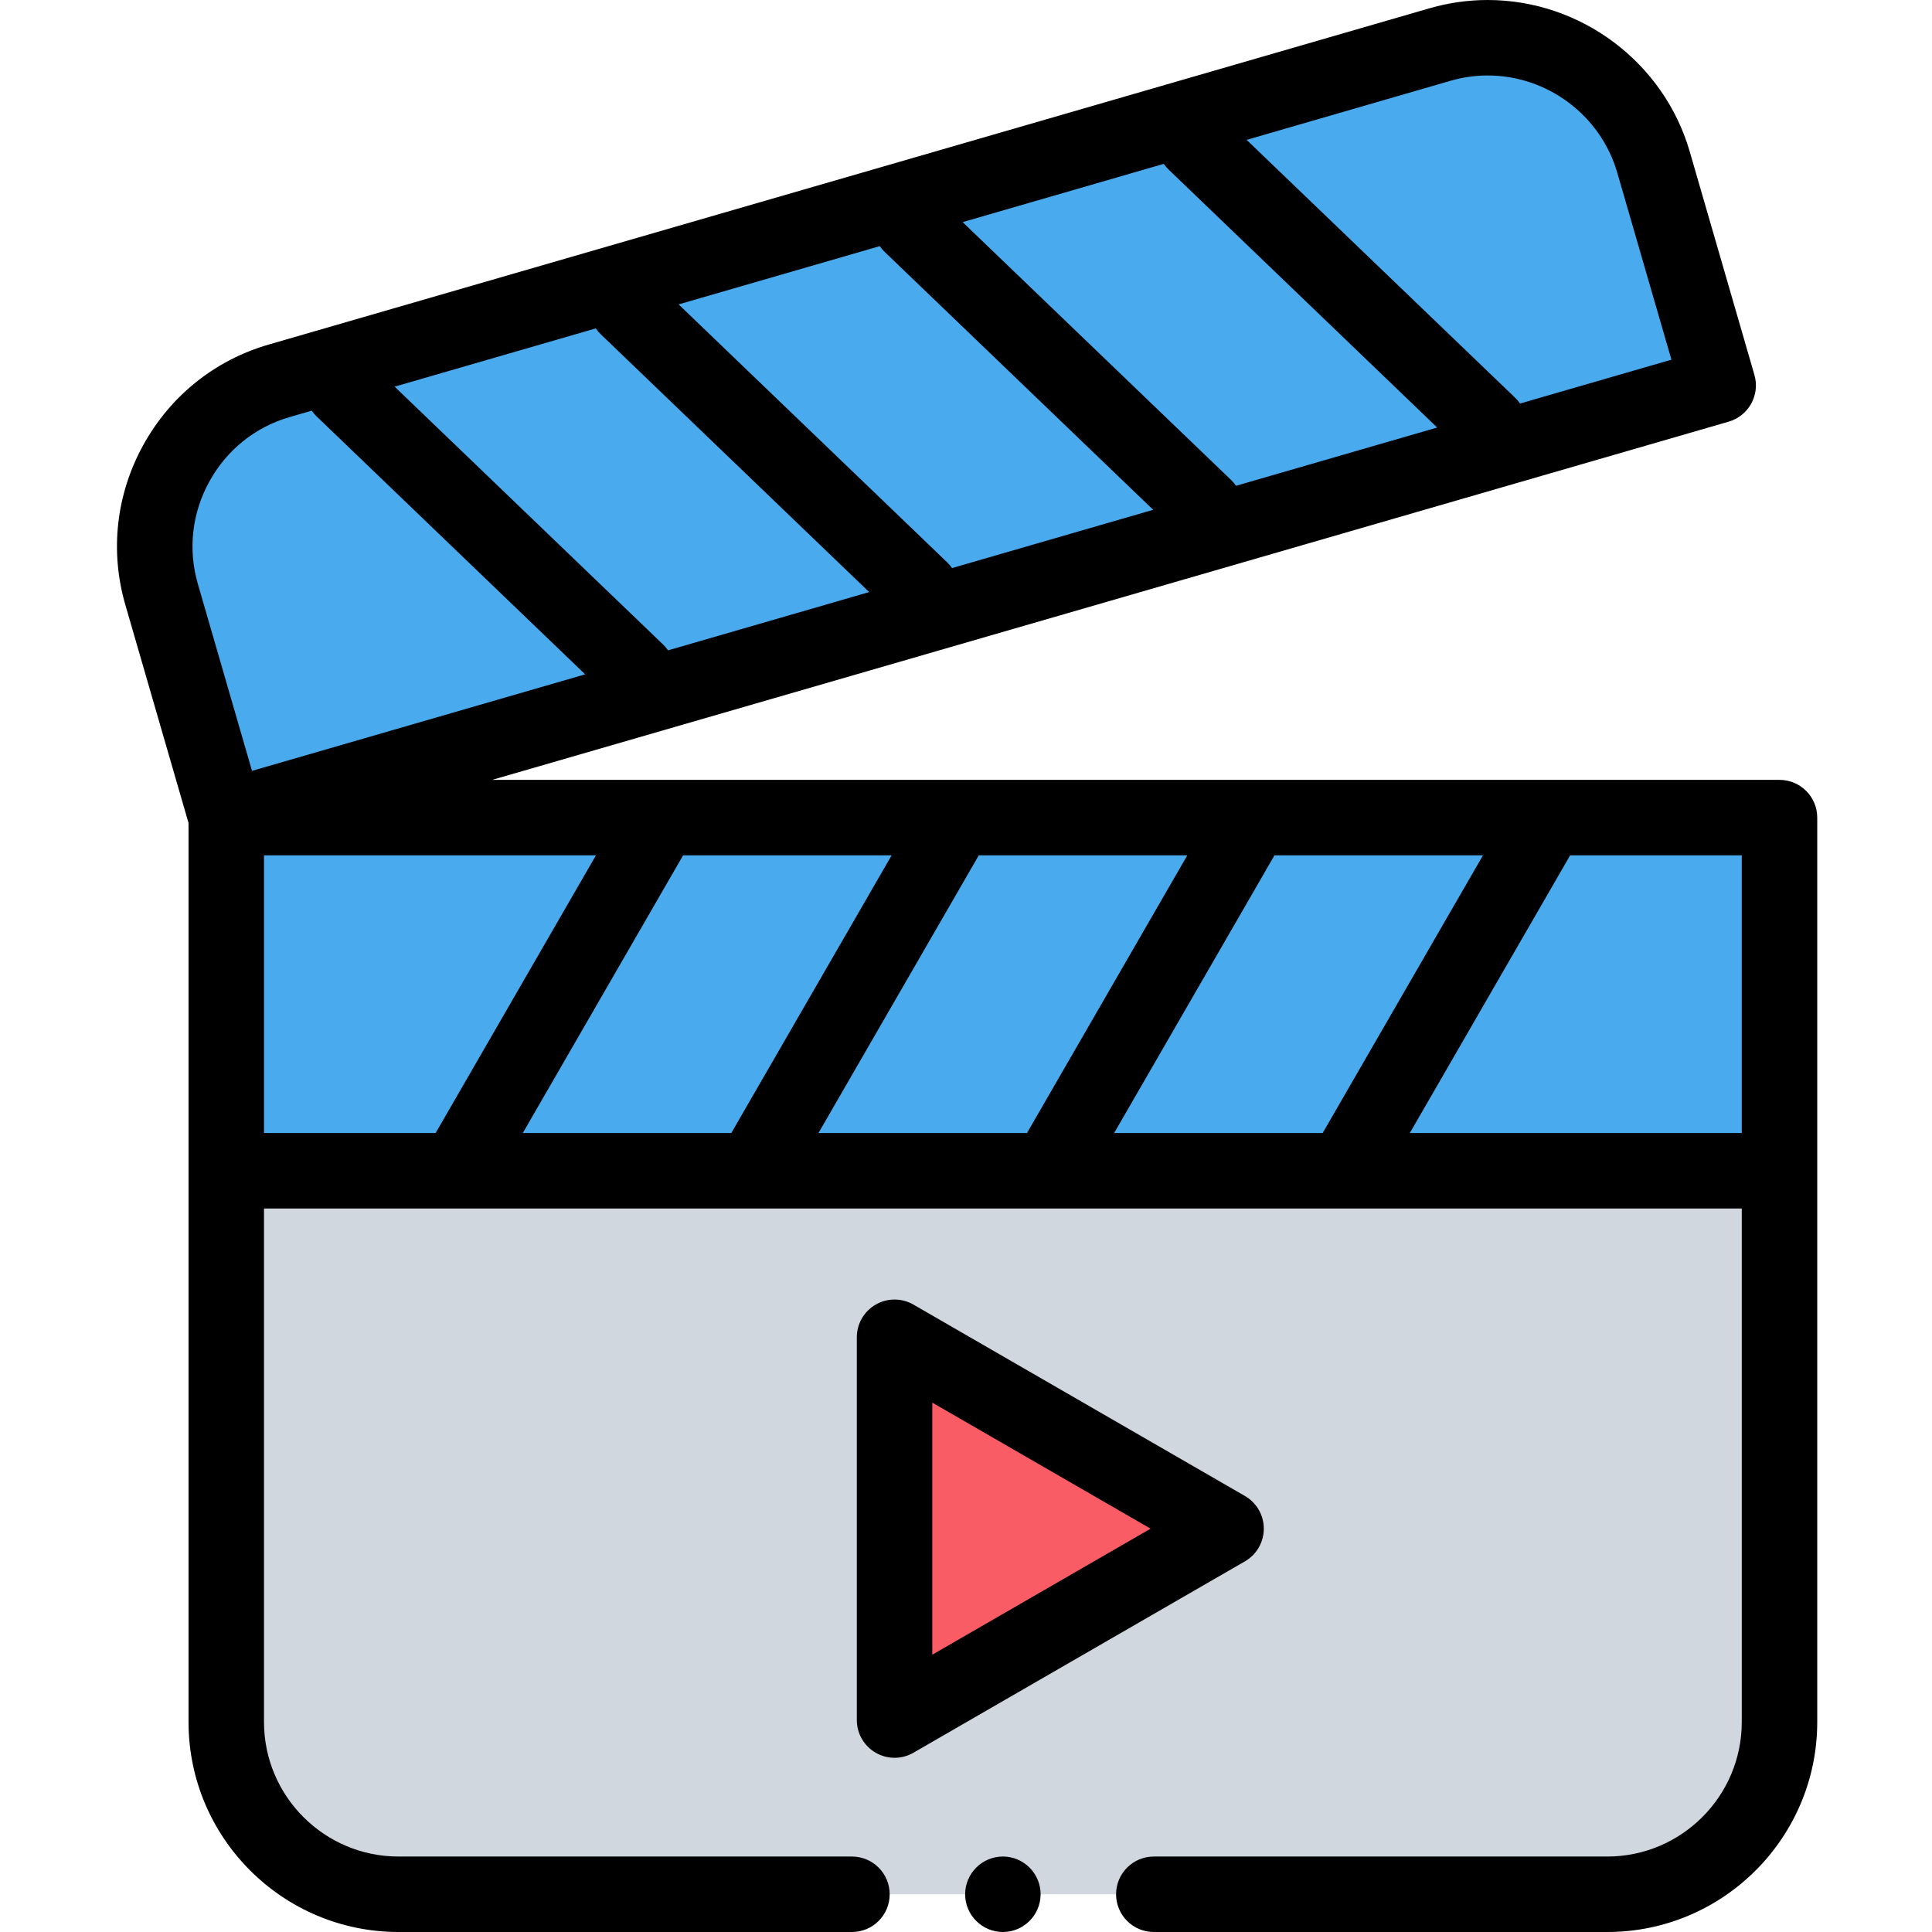
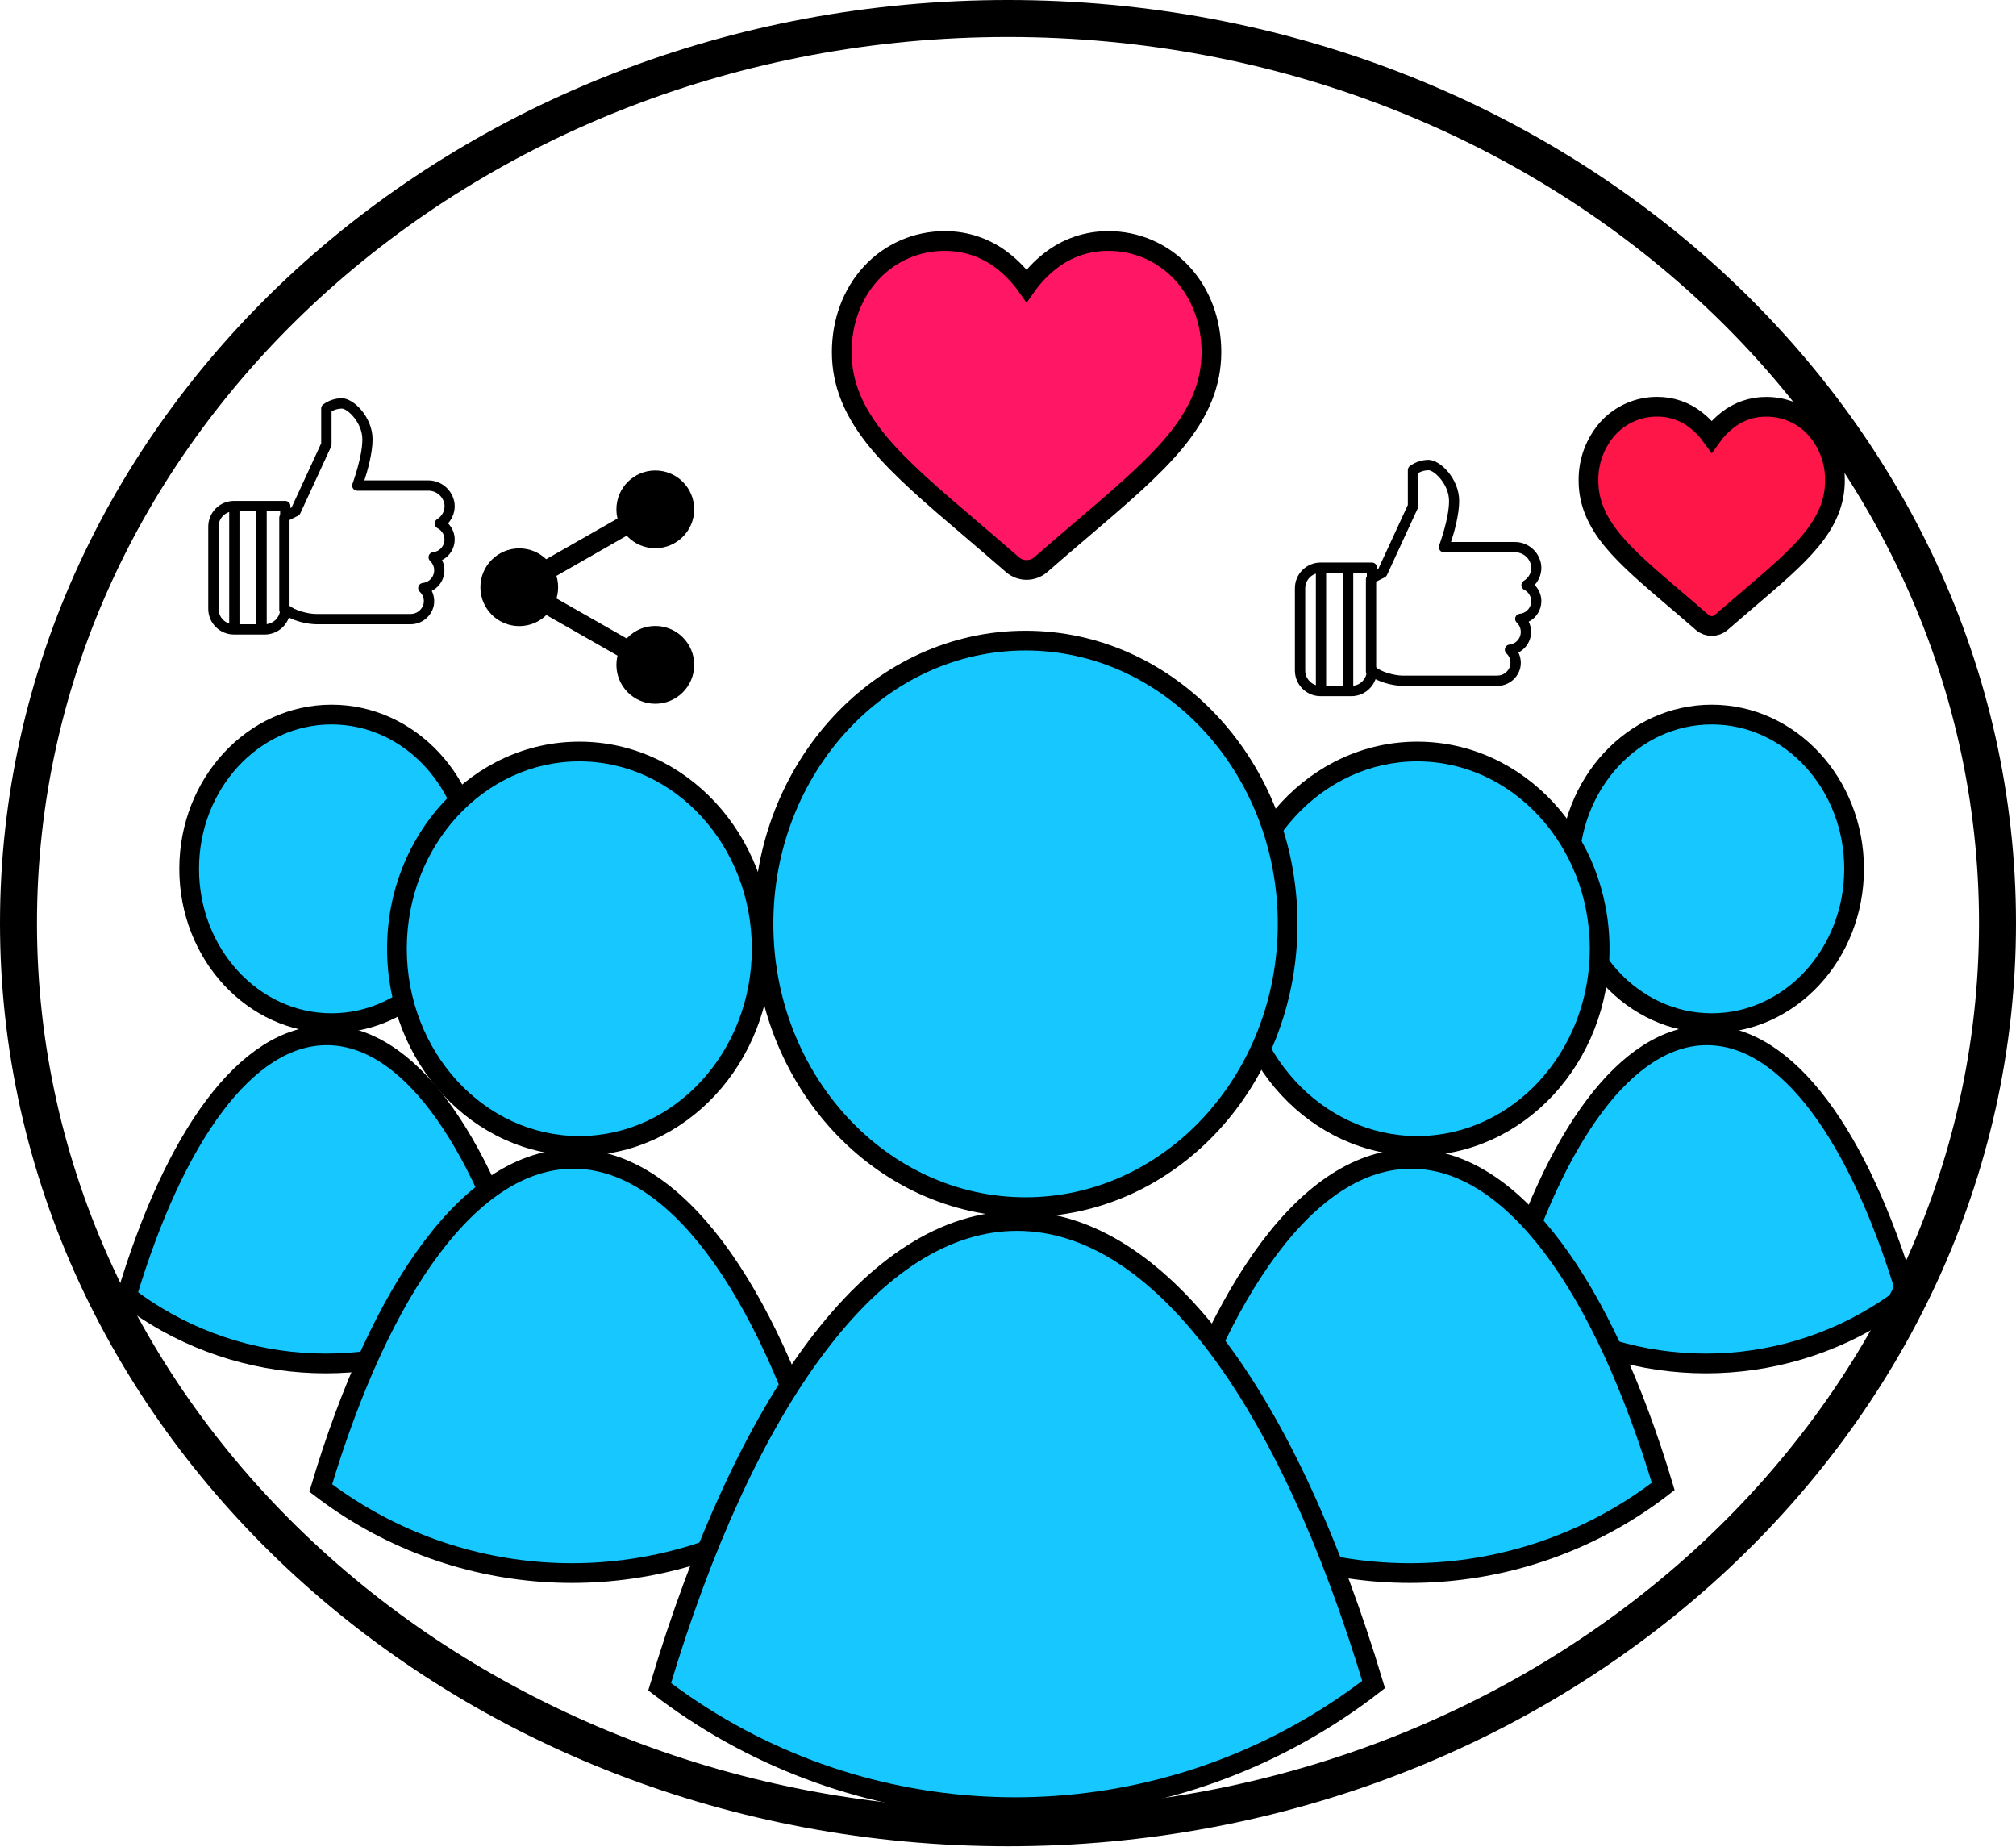
- <svg xmlns="http://www.w3.org/2000/svg" height="512pt" viewBox="-31 0 512 512" width="512pt">
-   <g fill-rule="evenodd">
-     <path d="m440.59 216.676v239.672c0 25.109-20.543 45.652-45.652 45.652h-320.324c-25.109 0-45.652-20.543-45.652-45.652v-239.672zm0 0" fill="#d0d7df" />
-     <path d="m11.812 157.477 17.148 59.199 395.375-114.535-17.148-59.199c-6.988-24.117-32.434-38.133-56.551-31.145l-307.68 89.129c-24.117 6.988-38.129 32.434-31.145 56.551zm0 0" fill="#49aaee" />
-     <path d="m28.961 216.676h411.629v93.586h-411.629zm0 0" fill="#49aaee" />
-     <path d="m293.922 405.113-43.926-25.359-43.93-25.363v101.445l43.93-25.363zm0 0" fill="#fa5c66" />
-     <path d="m440.59 206.676h-341.172l327.699-94.93c2.547-.738 4.695-2.461 5.977-4.781 1.281-2.324 1.586-5.059.848-7.605l-17.148-59.199c-6.852-23.645-28.867-40.16-53.539-40.16-5.199 0-10.379.738-15.402 2.191l-307.676 89.129c-14.23 4.121-26.023 13.582-33.215 26.633-7.188 13.051-8.875 28.078-4.754 42.305l16.754 57.836v238.254c0 30.688 24.965 55.652 55.648 55.652h120.164c5.523 0 10-4.477 10-10s-4.477-10-10-10h-120.16c-19.66 0-35.652-15.992-35.652-35.652v-136.086h51.23.023.02 78.312.023.023 78.312.023.023 78.312.023.02 105.281v136.086c0 19.66-15.992 35.652-35.652 35.652h-120.164c-5.52 0-10 4.477-10 10s4.48 10 10 10h120.164c30.688 0 55.652-24.965 55.652-55.652v-239.672c0-5.523-4.477-10-10-10zm-176.332 93.586 42.488-73.586h55.262l-42.484 73.586zm-78.359 0 42.488-73.586h55.262l-42.484 73.586zm-78.355 0 42.484-73.586h55.266l-42.488 73.586zm37.18-129.457-71.148-68.336 53.309-15.441c.375.547.812 1.062 1.312 1.543l71.148 68.336-53.309 15.441c-.375-.547-.816-1.066-1.312-1.543zm134-125.84 71.148 68.336-53.309 15.441c-.375-.547-.812-1.066-1.312-1.543l-71.148-68.336 53.309-15.441c.375.547.812 1.062 1.312 1.543zm-75.266 21.805 71.148 68.332-53.309 15.445c-.375-.547-.812-1.066-1.312-1.543l-71.148-68.336 53.309-15.441c.379.543.816 1.062 1.312 1.543zm149.961-45.367c3.211-.93 6.52-1.402 9.836-1.402 15.824 0 29.938 10.578 34.328 25.727l14.367 49.59-40.121 11.621c-.379-.547-.816-1.062-1.316-1.543l-71.145-68.332zm-328.938 106.199c4.609-8.371 12.16-14.434 21.262-17.07l5.875-1.703c.379.547.816 1.066 1.312 1.543l71.148 68.336-88.293 25.578-14.367-49.59c-2.637-9.098-1.547-18.719 3.062-27.094zm14.48 99.074h87.973l-42.484 73.586h-45.488zm303.656 73.586 42.484-73.586h45.488v73.586zm0 0" />
-     <path d="m303.922 405.113c0-3.574-1.906-6.875-5-8.66l-87.855-50.723c-3.094-1.785-6.906-1.785-10 0-3.094 1.785-5 5.086-5 8.66v101.445c0 3.57 1.906 6.871 5 8.656 1.547.895 3.273 1.344 5 1.344 1.727 0 3.453-.449 5-1.344l87.855-50.719c3.094-1.785 5-5.086 5-8.66zm-87.855 33.402v-66.805l57.855 33.402zm0 0" />
-     <path d="m234.773 492c-5.508 0-10 4.492-10 10s4.492 10 10 10c5.512 0 10-4.492 10-10s-4.488-10-10-10zm0 0" />
+ <svg xmlns="http://www.w3.org/2000/svg" viewBox="0 0 818 749">
+   <defs>
+     <style>.cls-1,.cls-2{fill:#17c7ff;}.cls-2,.cls-3,.cls-4,.cls-5{stroke:#000;stroke-miterlimit:10;}.cls-2,.cls-3,.cls-4{stroke-width:8px;}.cls-3{fill:#ff1649;}.cls-4{fill:#ff1664;}.cls-5{fill:none;stroke-width:15px;}</style>
+   </defs>
+   <g id="Layer_2" data-name="Layer 2">
+     <g id="Layer_1-2" data-name="Layer 1">
+       <ellipse class="cls-1" cx="694.53" cy="352.47" rx="57.78" ry="62.6" />
+       <path d="M694.53,293.88c29.66,0,53.78,26.28,53.78,58.59s-24.12,58.6-53.78,58.6-53.78-26.29-53.78-58.6,24.12-58.59,53.78-58.59m0-8c-34.12,0-61.78,29.81-61.78,66.59s27.66,66.6,61.78,66.6,61.78-29.82,61.78-66.6-27.66-66.59-61.78-66.59Z" />
+       <path class="cls-2" d="M773.61,525.26q-4,3.12-8.27,5.93a133,133,0,0,1-146.34,0q-3.9-2.58-7.61-5.42C630.71,461.14,659.91,420,692.58,420S754.29,460.93,773.61,525.26Z" />
+       <ellipse class="cls-1" cx="575.06" cy="384.91" rx="73.97" ry="80.04" />
+       <path d="M575.06,308.87c38.58,0,70,34.12,70,76s-31.39,76-70,76-70-34.11-70-76,31.39-76,70-76m0-8c-43.06,0-78,37.63-78,84s34.91,84,78,84,78-37.62,78-84-34.91-84-78-84Z" />
+       <path class="cls-2" d="M674.86,603q-5.07,3.93-10.44,7.47a167.81,167.81,0,0,1-184.68,0c-3.27-2.16-6.48-4.45-9.6-6.83,24.38-81.56,61.23-133.52,102.46-133.52S650.47,521.78,674.86,603Z" />
+       <ellipse class="cls-1" cx="134.53" cy="352.47" rx="57.78" ry="62.6" />
+       <path d="M134.53,293.88c29.66,0,53.78,26.28,53.78,58.59s-24.12,58.6-53.78,58.6-53.78-26.29-53.78-58.6,24.12-58.59,53.78-58.59m0-8c-34.12,0-61.78,29.81-61.78,66.59s27.66,66.6,61.78,66.6,61.78-29.82,61.78-66.6-27.66-66.59-61.78-66.59Z" />
+       <path class="cls-2" d="M213.61,525.26q-4,3.12-8.27,5.93a133,133,0,0,1-146.34,0q-3.9-2.58-7.61-5.42C70.71,461.14,99.91,420,132.58,420S194.29,460.93,213.61,525.26Z" />
+       <ellipse class="cls-1" cx="235.06" cy="384.91" rx="73.97" ry="80.04" />
+       <path d="M235.06,308.87c38.58,0,70,34.12,70,76s-31.39,76-70,76-70-34.11-70-76,31.39-76,70-76m0-8c-43.06,0-78,37.63-78,84s34.91,84,78,84,78-37.62,78-84-34.91-84-78-84Z" />
+       <path class="cls-2" d="M334.86,603q-5.07,3.93-10.44,7.47a167.81,167.81,0,0,1-184.68,0c-3.27-2.16-6.48-4.45-9.6-6.83,24.38-81.56,61.23-133.52,102.46-133.52S310.47,521.78,334.86,603Z" />
+       <ellipse class="cls-1" cx="416.12" cy="374.8" rx="106.33" ry="114.92" />
+       <path d="M416.12,263.88c56.43,0,102.34,49.76,102.34,110.92S472.55,485.72,416.12,485.72,313.79,436,313.79,374.8,359.7,263.88,416.12,263.88m0-8c-60.93,0-110.33,53.24-110.33,118.92s49.4,118.92,110.33,118.92S526.46,440.48,526.46,374.8s-49.4-118.92-110.34-118.92Z" />
+       <path class="cls-2" d="M557.35,683.37q-7.17,5.57-14.77,10.58a237.49,237.49,0,0,1-261.34,0q-7-4.61-13.59-9.67c34.5-115.42,86.65-188.95,145-188.95S522.84,568.48,557.35,683.37Z" />
+       <path class="cls-3" d="M736.6,173.72a26.91,26.91,0,0,0-20-8.7,25.14,25.14,0,0,0-15.71,5.42,32.41,32.41,0,0,0-6.36,6.63,32.11,32.11,0,0,0-6.35-6.63A25.14,25.14,0,0,0,672.47,165a26.89,26.89,0,0,0-20,8.7,31.25,31.25,0,0,0-7.94,21.35c0,8.46,3.16,16.2,9.92,24.36,6.06,7.31,14.76,14.72,24.83,23.31,3.44,2.93,7.34,6.25,11.39,9.79a5.88,5.88,0,0,0,7.73,0c4.05-3.54,8-6.86,11.39-9.8,10.07-8.58,18.77-16,24.83-23.3,6.76-8.16,9.91-15.9,9.91-24.36A31.24,31.24,0,0,0,736.6,173.72Z" />
+       <path d="M184.5,218.88a9.27,9.27,0,0,0-2.71-6.56,10.38,10.38,0,0,0,2.66-8,10.76,10.76,0,0,0-10.86-9.44H147.85c1.28-3.87,3.32-11,3.32-16.67,0-9-7.68-16.67-12.5-16.67a13.06,13.06,0,0,0-7.55,2.54,2.09,2.09,0,0,0-.79,1.63v14.13l-12,26-.5.25v-.8a2.08,2.08,0,0,0-2.08-2.08H94.92A10.43,10.43,0,0,0,84.5,213.67V247a10.43,10.43,0,0,0,10.42,10.42h12.5a10.44,10.44,0,0,0,9.8-6.89,27.21,27.21,0,0,0,11,2.72H166.5a9.6,9.6,0,0,0,9.44-7.27,9.42,9.42,0,0,0-.75-6.27,9.36,9.36,0,0,0,4.17-12.5A9.34,9.34,0,0,0,184.5,218.88ZM175.71,224a2.08,2.08,0,0,0-1.19,3.58,5.16,5.16,0,0,1-3,8.92,2.09,2.09,0,0,0-1.74,1.41,2.07,2.07,0,0,0,.55,2.17,5.17,5.17,0,0,1,1.51,5,5.39,5.39,0,0,1-5.37,4H128.25c-3.38,0-9.06-1.58-11-3.55a2.08,2.08,0,0,0-3.56,1.47,6.26,6.26,0,0,1-6.25,6.25H94.92A6.25,6.25,0,0,1,88.67,247V213.67a6.25,6.25,0,0,1,6.25-6.25h18.75v2.08a2.1,2.1,0,0,0,1,1.78,2.13,2.13,0,0,0,2,.08l4.17-2.08a2.1,2.1,0,0,0,1-1l12.5-27.08a2.25,2.25,0,0,0,.19-.88V166.88a8.79,8.79,0,0,1,4.17-1.13c2.28,0,8.33,5.68,8.33,12.5,0,7.33-4,17.9-4,18a2.08,2.08,0,0,0,1.95,2.82h28.67a6.58,6.58,0,0,1,6.71,5.67,6.21,6.21,0,0,1-3,5.89,2.09,2.09,0,0,0,.14,3.63,5.16,5.16,0,0,1-1.77,9.75Z" />
+       <path d="M115.4,207.93a2.1,2.1,0,0,0-2.09,2.09v37.5a2.09,2.09,0,0,0,4.17,0V210A2.09,2.09,0,0,0,115.4,207.93Z" />
+       <path d="M106.14,205.18a2.32,2.32,0,0,0-2.09,2.49v44.92a2.12,2.12,0,1,0,4.17,0V207.67A2.32,2.32,0,0,0,106.14,205.18Z" />
+       <path d="M95,205.18A2.32,2.32,0,0,0,93,207.67v44.92a2.11,2.11,0,1,0,4.16,0V207.67A2.32,2.32,0,0,0,95,205.18Z" />
+       <line x1="84.5" y1="229.45" x2="118.35" y2="229.45" />
+       <path d="M278.71,206.64a12.82,12.82,0,1,1-12.82-12.82A12.82,12.82,0,0,1,278.71,206.64Z" />
+       <path d="M265.89,222.41a15.78,15.78,0,1,1,15.78-15.77A15.8,15.8,0,0,1,265.89,222.41Zm0-25.63a9.86,9.86,0,1,0,9.86,9.86A9.86,9.86,0,0,0,265.89,196.78Z" />
+       <path d="M278.71,269.73a12.82,12.82,0,1,1-12.82-12.82A12.82,12.82,0,0,1,278.71,269.73Z" />
+       <path d="M265.89,285.5a15.78,15.78,0,1,1,15.78-15.77A15.79,15.79,0,0,1,265.89,285.5Zm0-25.63a9.86,9.86,0,1,0,9.86,9.86A9.86,9.86,0,0,0,265.89,259.87Z" />
+       <path d="M223.5,238.18a12.82,12.82,0,1,1-12.81-12.81A12.81,12.81,0,0,1,223.5,238.18Z" />
+       <path d="M210.69,254a15.77,15.77,0,1,1,15.77-15.77A15.78,15.78,0,0,1,210.69,254Zm0-25.63a9.86,9.86,0,1,0,9.86,9.86A9.87,9.87,0,0,0,210.69,228.32Z" />
+       <path d="M220,236.29a3.94,3.94,0,0,1-2-7.37l36.59-20.86a3.94,3.94,0,0,1,3.91,6.85L222,235.77A4,4,0,0,1,220,236.29Z" />
+       <path d="M256.58,268.82a3.9,3.9,0,0,1-1.94-.52l-36.59-20.86a3.94,3.94,0,1,1,3.9-6.85l36.59,20.86a3.94,3.94,0,0,1-2,7.37Z" />
+       <path class="cls-4" d="M479.63,110.83a40.32,40.32,0,0,0-30-13.06,37.73,37.73,0,0,0-23.57,8.14,48.35,48.35,0,0,0-9.53,10,47.83,47.83,0,0,0-9.53-10,37.7,37.7,0,0,0-23.56-8.14,40.35,40.35,0,0,0-30,13.06c-7.67,8.33-11.9,19.7-11.9,32,0,12.69,4.73,24.3,14.88,36.55,9.08,10.95,22.13,22.08,37.24,34.95,5.16,4.4,11,9.39,17.09,14.7a8.79,8.79,0,0,0,11.59,0c6.07-5.31,11.93-10.3,17.09-14.7,15.11-12.88,28.16-24,37.24-34.95,10.15-12.25,14.87-23.86,14.87-36.55C491.53,130.53,487.31,119.16,479.63,110.83Z" />
+       <path d="M625.41,243.88a9.24,9.24,0,0,0-2.72-6.56,10.35,10.35,0,0,0,2.67-8,10.77,10.77,0,0,0-10.87-9.44H588.76c1.27-3.87,3.31-11,3.31-16.67,0-9-7.68-16.67-12.5-16.67a13.1,13.1,0,0,0-7.55,2.54,2.11,2.11,0,0,0-.78,1.63v14.13l-12,26-.5.25v-.8a2.08,2.08,0,0,0-2.08-2.08H535.82a10.42,10.42,0,0,0-10.41,10.42V272a10.42,10.42,0,0,0,10.41,10.42h12.5a10.45,10.45,0,0,0,9.81-6.89,27.18,27.18,0,0,0,11,2.72H607.4a9.58,9.58,0,0,0,9.44-7.27,9.42,9.42,0,0,0-.75-6.27,9.35,9.35,0,0,0,4.18-12.5A9.34,9.34,0,0,0,625.41,243.88ZM616.62,249a2.09,2.09,0,0,0-1.74,1.41,2.07,2.07,0,0,0,.55,2.17,5.17,5.17,0,0,1-3,8.92,2.08,2.08,0,0,0-1.19,3.58,5.14,5.14,0,0,1,1.5,5,5.38,5.38,0,0,1-5.37,4H569.16c-3.39,0-9.06-1.58-11-3.55a2.09,2.09,0,0,0-3.56,1.47,6.25,6.25,0,0,1-6.25,6.25h-12.5a6.26,6.26,0,0,1-6.25-6.25V238.67a6.26,6.26,0,0,1,6.25-6.25h18.75v2.08a2.08,2.08,0,0,0,3,1.86l4.17-2.08a2.1,2.1,0,0,0,1-1l12.5-27.08a2.25,2.25,0,0,0,.19-.88V191.88a8.74,8.74,0,0,1,4.16-1.13c2.29,0,8.34,5.68,8.34,12.5,0,7.33-4,17.9-4,18a2.08,2.08,0,0,0,1.94,2.82h28.67a6.58,6.58,0,0,1,6.72,5.67,6.21,6.21,0,0,1-3,5.89,2.09,2.09,0,0,0,.15,3.63,5.16,5.16,0,0,1-1.77,9.75Z" />
+       <path d="M556.3,232.93a2.09,2.09,0,0,0-2.08,2.09v37.5a2.09,2.09,0,0,0,4.17,0V235A2.1,2.1,0,0,0,556.3,232.93Z" />
+       <path d="M547,230.18a2.32,2.32,0,0,0-2.08,2.49v44.92a2.12,2.12,0,1,0,4.17,0V232.67A2.32,2.32,0,0,0,547,230.18Z" />
+       <path d="M536,230.18a2.32,2.32,0,0,0-2.08,2.49v44.92a2.11,2.11,0,1,0,4.16,0V232.67A2.32,2.32,0,0,0,536,230.18Z" />
+       <line x1="525.41" y1="254.45" x2="559.26" y2="254.45" />
+       <ellipse class="cls-5" cx="409" cy="374.5" rx="401.5" ry="367" />
+     </g>
  </g>
</svg>
